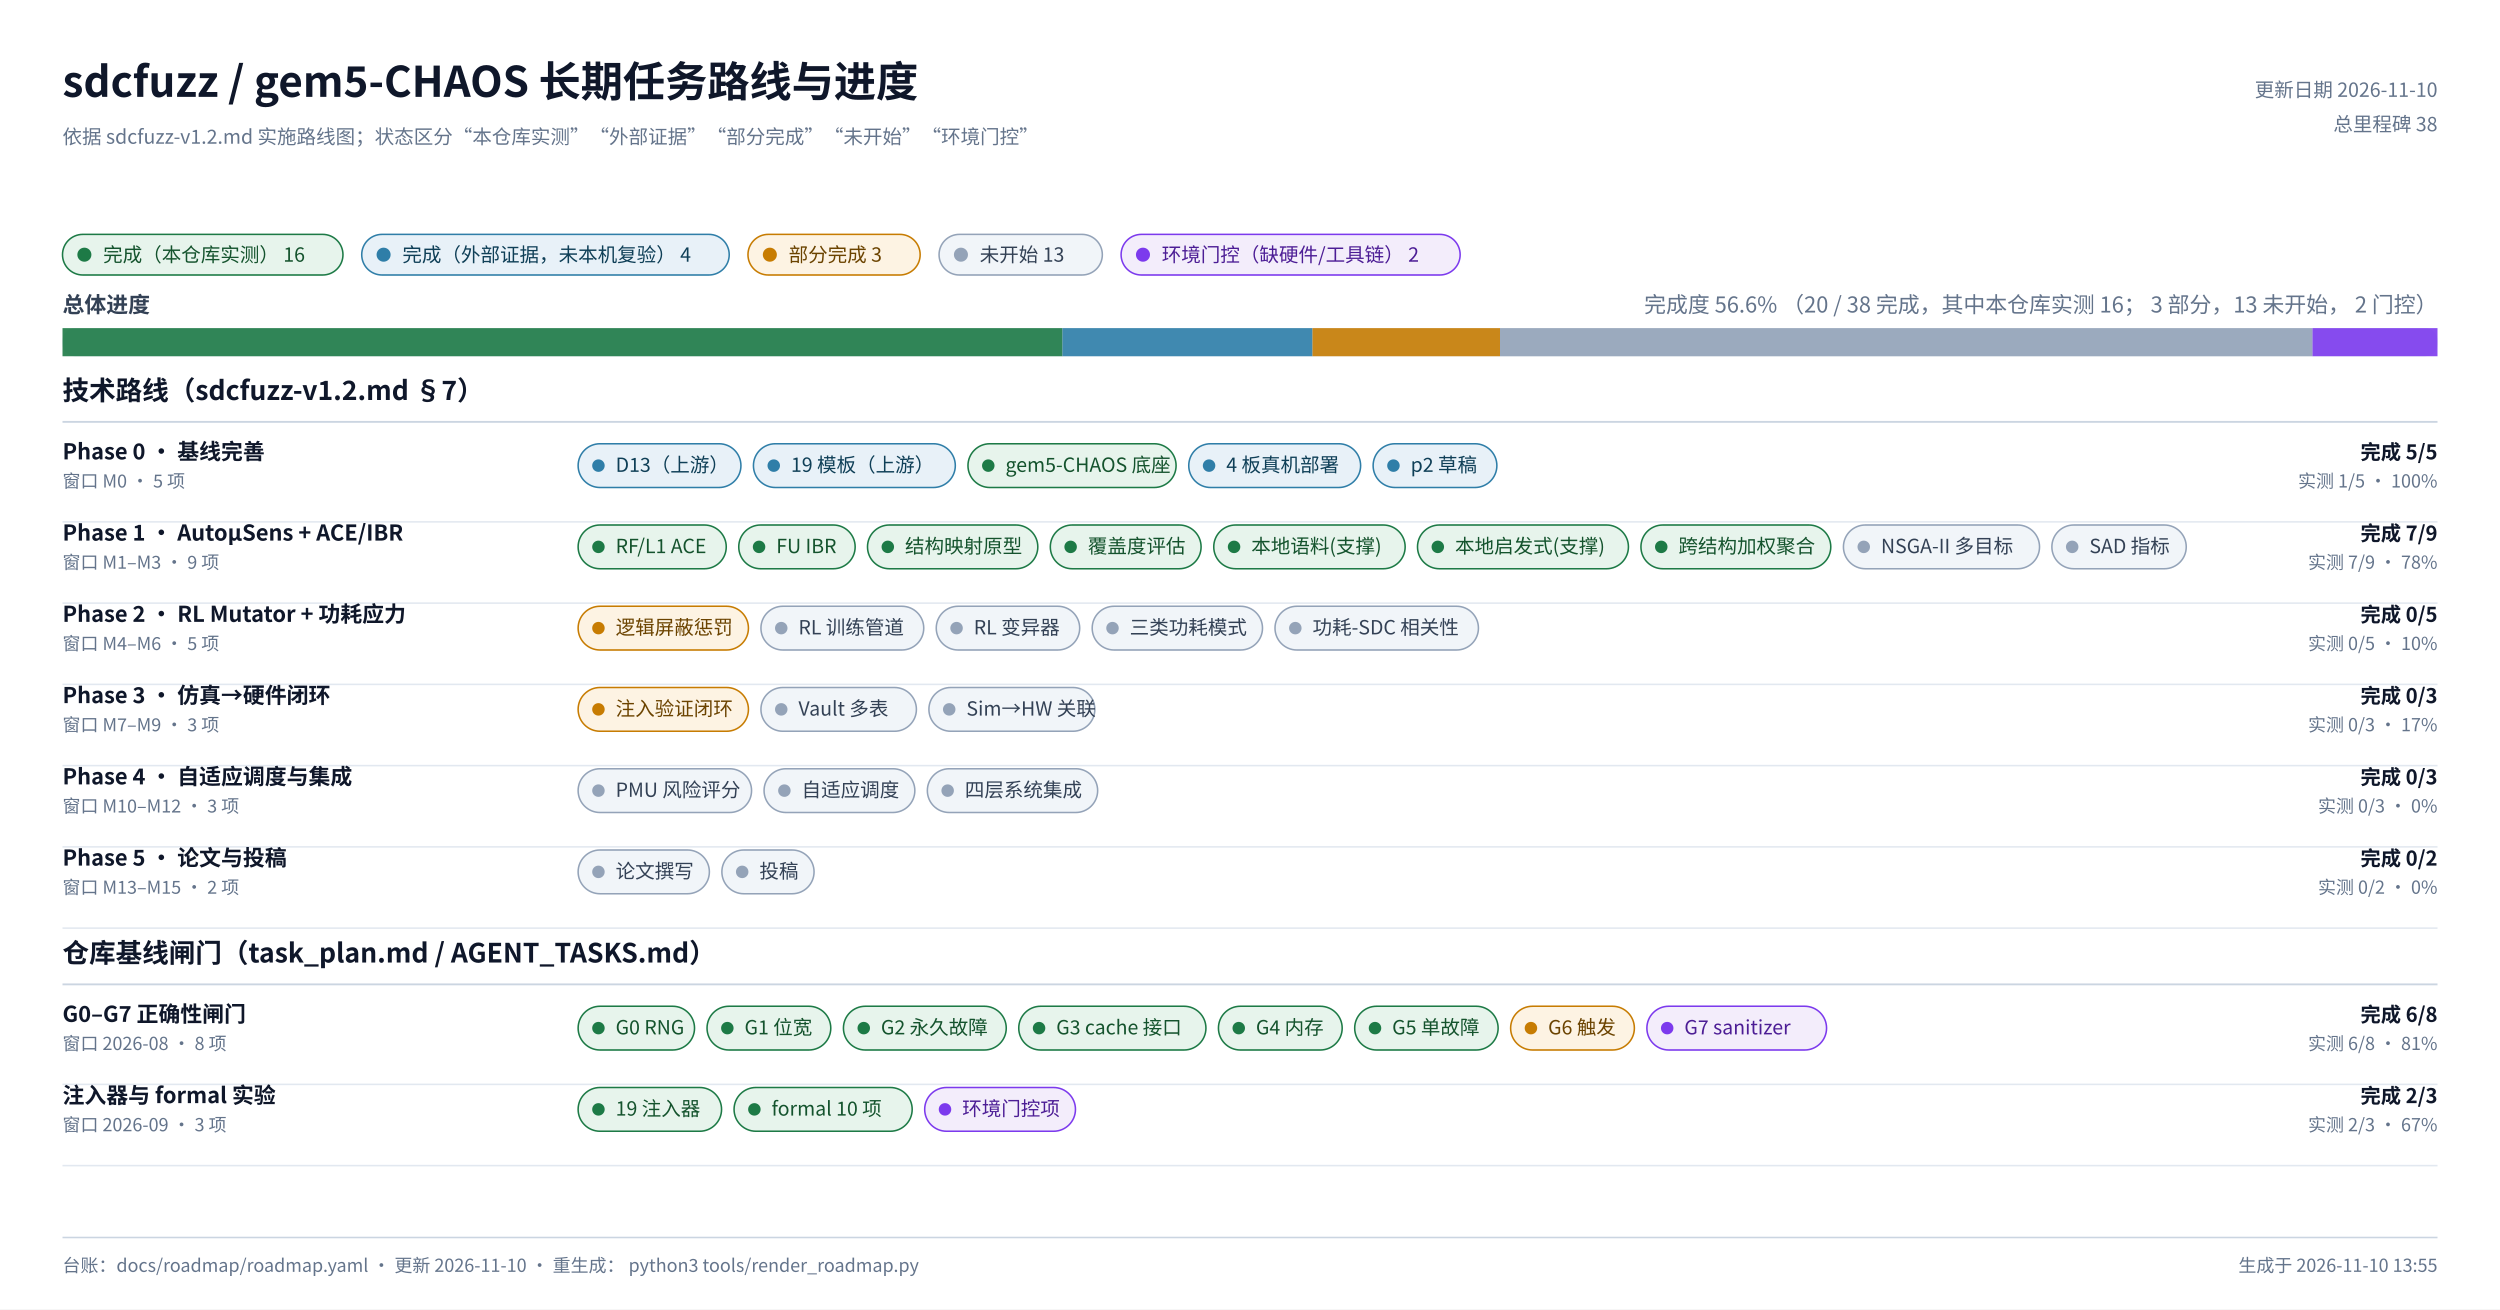
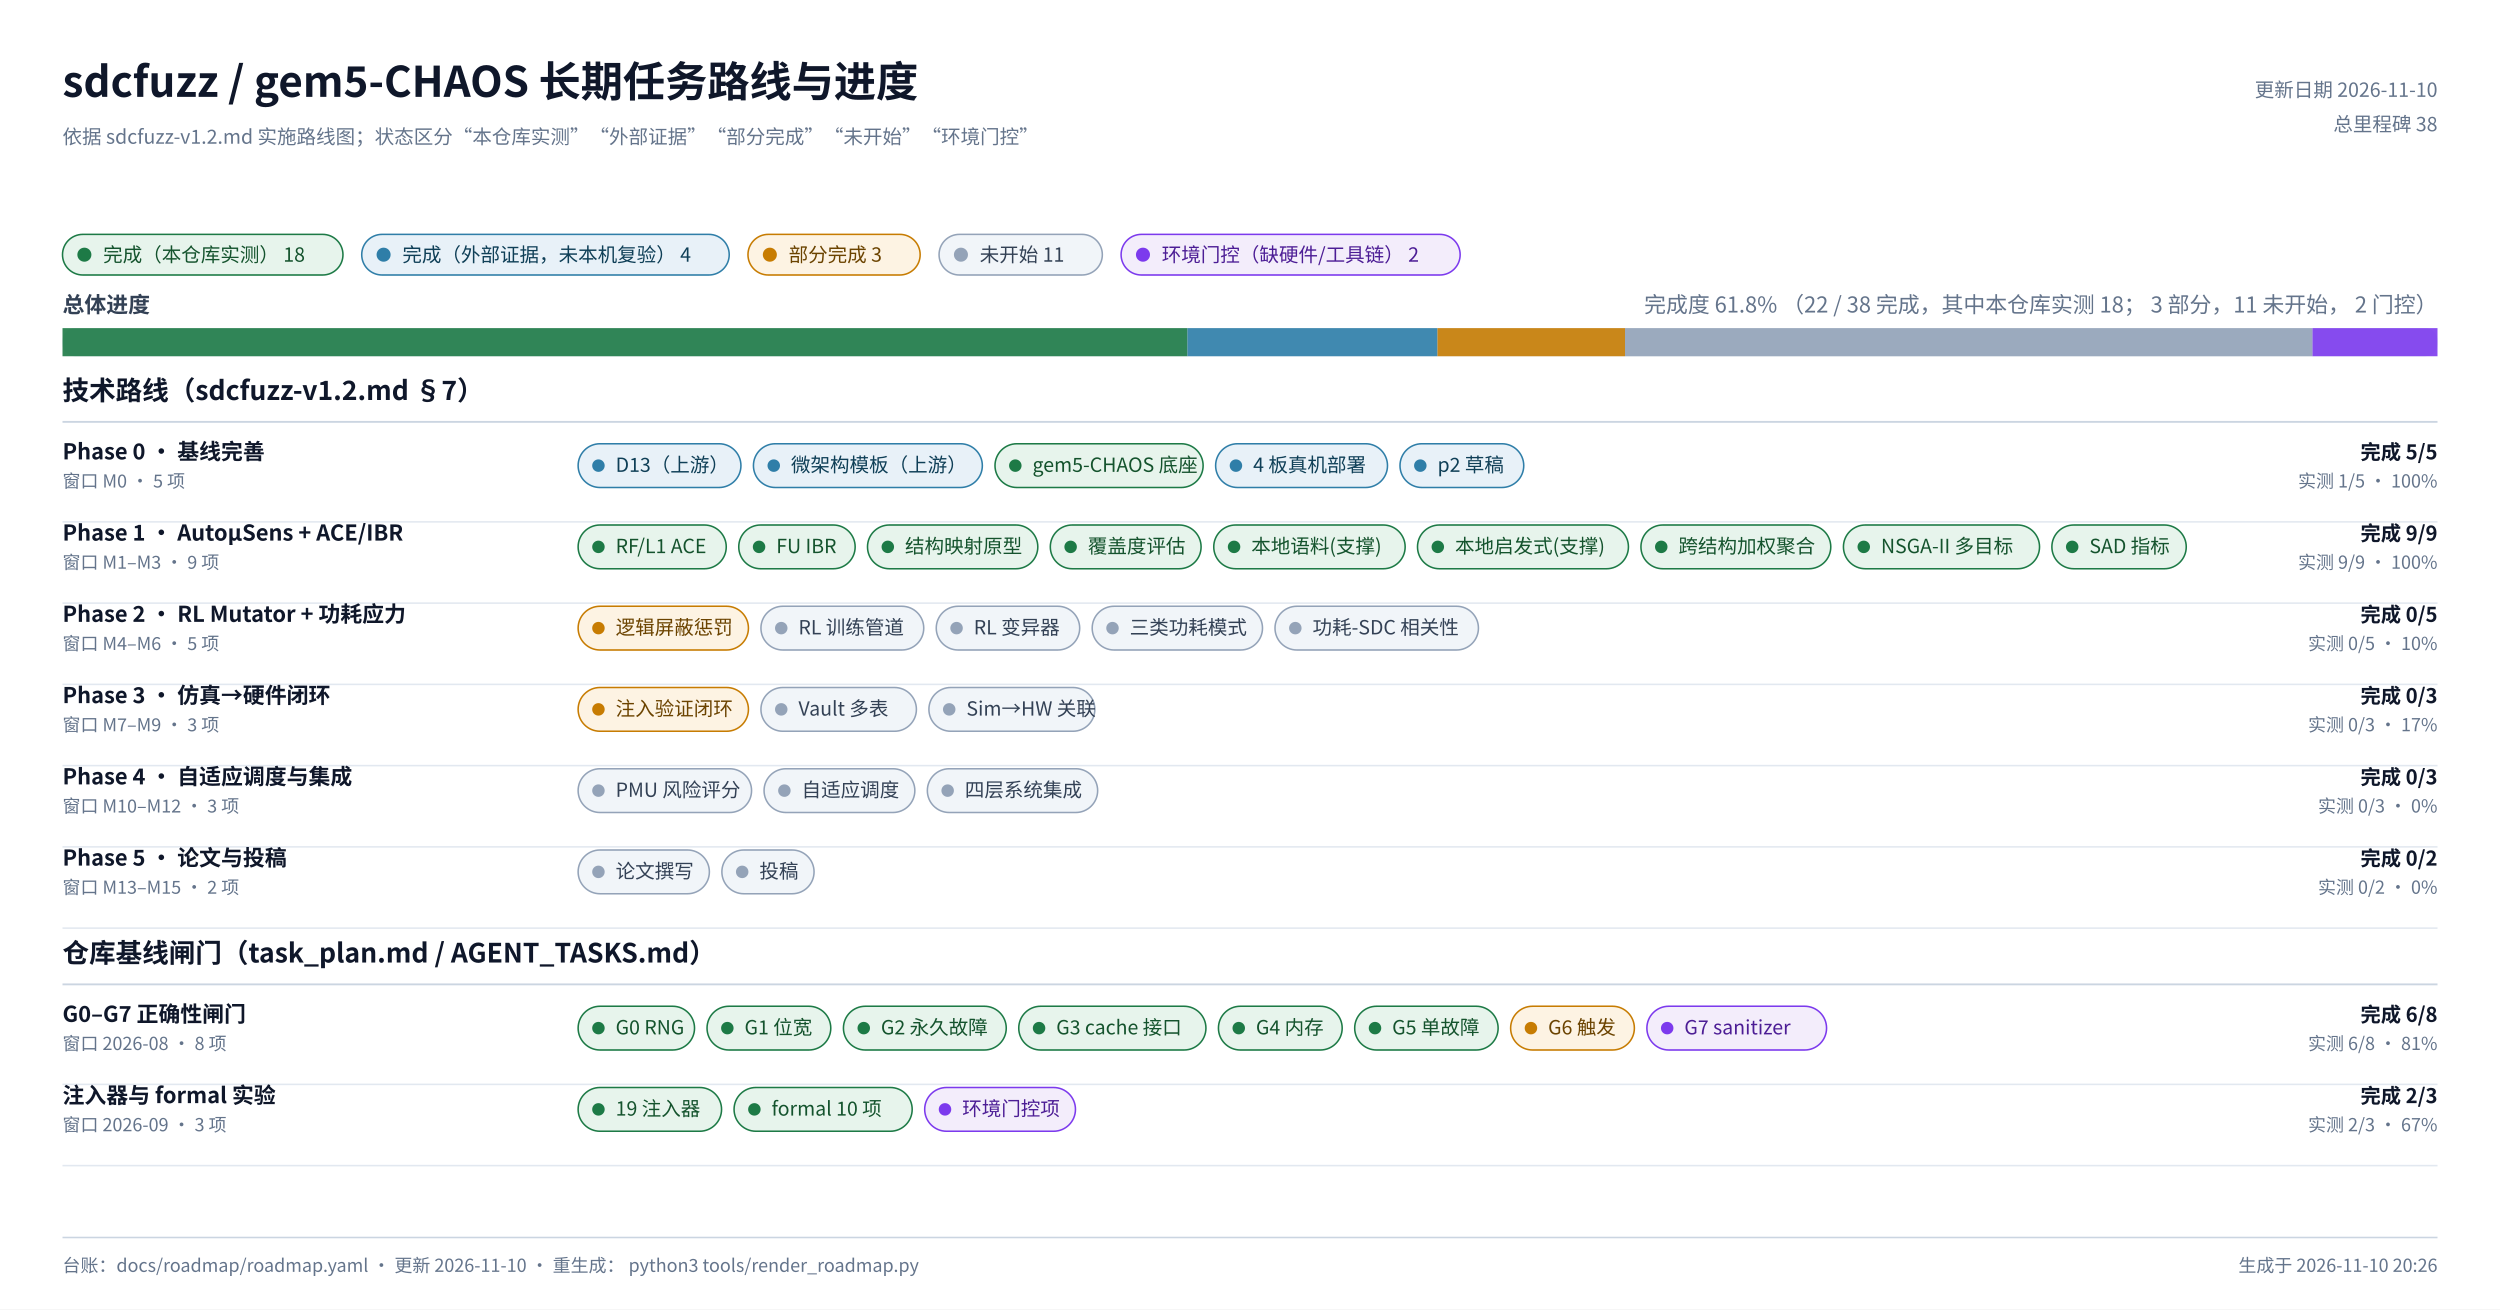
<svg xmlns="http://www.w3.org/2000/svg" width="1600" height="838" viewBox="0 0 1600 838" role="img" aria-label="sdcfuzz 长期任务进度图">
  <rect x="0" y="0" width="1600" height="838" fill="#FFFFFF" />
  <text x="40" y="62" font-size="27" font-family="Microsoft YaHei, Noto Sans CJK SC, Droid Sans Fallback, sans-serif" fill="#0F172A" font-weight="bold">sdcfuzz / gem5-CHAOS 长期任务路线与进度</text>
  <text x="40" y="92" font-size="12.5" font-family="Microsoft YaHei, Noto Sans CJK SC, Droid Sans Fallback, sans-serif" fill="#64748B">
        依据 sdcfuzz-v1.2.md 实施路线图；状态区分“本仓库实测”“外部证据”“部分完成”“未开始”“环境门控”</text>
  <text x="1560" y="62" font-size="12.5" font-family="Microsoft YaHei, Noto Sans CJK SC, Droid Sans Fallback, sans-serif" fill="#64748B" text-anchor="end">更新日期 2026-11-10</text>
  <text x="1560" y="84" font-size="12.5" font-family="Microsoft YaHei, Noto Sans CJK SC, Droid Sans Fallback, sans-serif" fill="#64748B" text-anchor="end">总里程碑 38</text>
  <g>
    <rect x="40.0" y="150" width="179.5" height="26" rx="13" fill="#E7F4EC" stroke="#1D7A46" stroke-width="1" />
    <circle cx="54.0" cy="163" r="4.5" fill="#1D7A46" />
-     <text x="66.0" y="167.5" font-size="12.5" font-family="Microsoft YaHei, Noto Sans CJK SC, Droid Sans Fallback, sans-serif" fill="#14532D">完成（本仓库实测）  16</text>
+     <text x="66.0" y="167.5" font-size="12.5" font-family="Microsoft YaHei, Noto Sans CJK SC, Droid Sans Fallback, sans-serif" fill="#14532D">完成（本仓库实测）  18</text>
  </g>
  <g>
    <rect x="231.5" y="150" width="235.2" height="26" rx="13" fill="#E8F1F8" stroke="#2F7EA8" stroke-width="1" />
    <circle cx="245.5" cy="163" r="4.5" fill="#2F7EA8" />
    <text x="257.5" y="167.5" font-size="12.5" font-family="Microsoft YaHei, Noto Sans CJK SC, Droid Sans Fallback, sans-serif" fill="#0F3F57">完成（外部证据，未本机复验）  4</text>
  </g>
  <g>
    <rect x="478.7" y="150" width="110.2" height="26" rx="13" fill="#FDF3E3" stroke="#C77C02" stroke-width="1" />
    <circle cx="492.7" cy="163" r="4.5" fill="#C77C02" />
    <text x="504.7" y="167.5" font-size="12.5" font-family="Microsoft YaHei, Noto Sans CJK SC, Droid Sans Fallback, sans-serif" fill="#6B4300">部分完成  3</text>
  </g>
  <g>
    <rect x="601.0" y="150" width="104.5" height="26" rx="13" fill="#F1F5F9" stroke="#94A3B8" stroke-width="1" />
    <circle cx="615.0" cy="163" r="4.5" fill="#94A3B8" />
-     <text x="627.0" y="167.5" font-size="12.5" font-family="Microsoft YaHei, Noto Sans CJK SC, Droid Sans Fallback, sans-serif" fill="#334155">未开始  13</text>
+     <text x="627.0" y="167.5" font-size="12.5" font-family="Microsoft YaHei, Noto Sans CJK SC, Droid Sans Fallback, sans-serif" fill="#334155">未开始  11</text>
  </g>
  <g>
    <rect x="717.5" y="150" width="217.0" height="26" rx="13" fill="#F3EDFB" stroke="#7C3AED" stroke-width="1" />
    <circle cx="731.5" cy="163" r="4.5" fill="#7C3AED" />
    <text x="743.5" y="167.5" font-size="12.5" font-family="Microsoft YaHei, Noto Sans CJK SC, Droid Sans Fallback, sans-serif" fill="#4C1D95">环境门控（缺硬件/工具链）  2</text>
  </g>
  <text x="40" y="200" font-size="14" font-family="Microsoft YaHei, Noto Sans CJK SC, Droid Sans Fallback, sans-serif" fill="#334155" font-weight="bold">总体进度</text>
-   <text x="1560" y="200" font-size="14" font-family="Microsoft YaHei, Noto Sans CJK SC, Droid Sans Fallback, sans-serif" fill="#64748B" text-anchor="end">完成度 56.6%
-         （20
+   <text x="1560" y="200" font-size="14" font-family="Microsoft YaHei, Noto Sans CJK SC, Droid Sans Fallback, sans-serif" fill="#64748B" text-anchor="end">完成度 61.8%
+         （22
        / 38 完成，其中本仓库实测
-         16；
-         3 部分，13 未开始，
+         18；
+         3 部分，11 未开始，
        2 门控）</text>
  <rect x="40" y="210" width="1520" height="18" rx="8" fill="#E2E8F0" />
-   <rect x="40.0" y="210" width="640.00" height="18" fill="#1D7A46" opacity="0.9" />
-   <rect x="680.0" y="210" width="160.00" height="18" fill="#2F7EA8" opacity="0.9" />
-   <rect x="840.0" y="210" width="120.00" height="18" fill="#C77C02" opacity="0.9" />
-   <rect x="960.0" y="210" width="520.00" height="18" fill="#94A3B8" opacity="0.9" />
+   <rect x="40.0" y="210" width="720.00" height="18" fill="#1D7A46" opacity="0.9" />
+   <rect x="760.0" y="210" width="160.00" height="18" fill="#2F7EA8" opacity="0.9" />
+   <rect x="920.0" y="210" width="120.00" height="18" fill="#C77C02" opacity="0.9" />
+   <rect x="1040.0" y="210" width="440.00" height="18" fill="#94A3B8" opacity="0.9" />
  <rect x="1480.0" y="210" width="80.00" height="18" fill="#7C3AED" opacity="0.9" />
  <text x="40" y="256" font-size="17" font-family="Microsoft YaHei, Noto Sans CJK SC, Droid Sans Fallback, sans-serif" fill="#0F172A" font-weight="bold">技术路线（sdcfuzz-v1.2.md §7）</text>
  <line x1="40" y1="270" x2="1560" y2="270" stroke="#CBD5E1" stroke-width="1.2" />
  <text x="40" y="294" font-size="14" font-family="Microsoft YaHei, Noto Sans CJK SC, Droid Sans Fallback, sans-serif" fill="#0F172A" font-weight="bold">Phase 0 · 基线完善</text>
  <text x="40" y="312" font-size="11.5" font-family="Microsoft YaHei, Noto Sans CJK SC, Droid Sans Fallback, sans-serif" fill="#64748B">窗口 M0 · 5 项</text>
  <g>
    <rect x="370.0" y="284.0" width="104.2" height="28" rx="14.0" fill="#E8F1F8" stroke="#2F7EA8" stroke-width="1" />
    <circle cx="383.0" cy="298.0" r="4" fill="#2F7EA8" />
    <text x="394.0" y="302.0" font-size="12.5" font-family="Microsoft YaHei, Noto Sans CJK SC, Droid Sans Fallback, sans-serif" fill="#0F3F57">D13（上游）</text>
  </g>
  <g>
-     <rect x="482.2" y="284.0" width="129.2" height="28" rx="14.0" fill="#E8F1F8" stroke="#2F7EA8" stroke-width="1" />
+     <rect x="482.2" y="284.0" width="146.5" height="28" rx="14.0" fill="#E8F1F8" stroke="#2F7EA8" stroke-width="1" />
    <circle cx="495.2" cy="298.0" r="4" fill="#2F7EA8" />
-     <text x="506.2" y="302.0" font-size="12.5" font-family="Microsoft YaHei, Noto Sans CJK SC, Droid Sans Fallback, sans-serif" fill="#0F3F57">19 模板（上游）</text>
-   </g>
-   <g>
-     <rect x="619.5" y="284.0" width="133.2" height="28" rx="14.0" fill="#E7F4EC" stroke="#1D7A46" stroke-width="1" />
-     <circle cx="632.5" cy="298.0" r="4" fill="#1D7A46" />
-     <text x="643.5" y="302.0" font-size="12.5" font-family="Microsoft YaHei, Noto Sans CJK SC, Droid Sans Fallback, sans-serif" fill="#14532D">gem5-CHAOS 底座</text>
-   </g>
-   <g>
-     <rect x="760.8" y="284.0" width="110.0" height="28" rx="14.0" fill="#E8F1F8" stroke="#2F7EA8" stroke-width="1" />
-     <circle cx="773.8" cy="298.0" r="4" fill="#2F7EA8" />
-     <text x="784.8" y="302.0" font-size="12.5" font-family="Microsoft YaHei, Noto Sans CJK SC, Droid Sans Fallback, sans-serif" fill="#0F3F57">4 板真机部署</text>
-   </g>
-   <g>
-     <rect x="878.8" y="284.0" width="79.2" height="28" rx="14.0" fill="#E8F1F8" stroke="#2F7EA8" stroke-width="1" />
-     <circle cx="891.8" cy="298.0" r="4" fill="#2F7EA8" />
-     <text x="902.8" y="302.0" font-size="12.5" font-family="Microsoft YaHei, Noto Sans CJK SC, Droid Sans Fallback, sans-serif" fill="#0F3F57">p2 草稿</text>
+     <text x="506.2" y="302.0" font-size="12.5" font-family="Microsoft YaHei, Noto Sans CJK SC, Droid Sans Fallback, sans-serif" fill="#0F3F57">微架构模板（上游）</text>
+   </g>
+   <g>
+     <rect x="636.8" y="284.0" width="133.2" height="28" rx="14.0" fill="#E7F4EC" stroke="#1D7A46" stroke-width="1" />
+     <circle cx="649.8" cy="298.0" r="4" fill="#1D7A46" />
+     <text x="660.8" y="302.0" font-size="12.5" font-family="Microsoft YaHei, Noto Sans CJK SC, Droid Sans Fallback, sans-serif" fill="#14532D">gem5-CHAOS 底座</text>
+   </g>
+   <g>
+     <rect x="778.0" y="284.0" width="110.0" height="28" rx="14.0" fill="#E8F1F8" stroke="#2F7EA8" stroke-width="1" />
+     <circle cx="791.0" cy="298.0" r="4" fill="#2F7EA8" />
+     <text x="802.0" y="302.0" font-size="12.5" font-family="Microsoft YaHei, Noto Sans CJK SC, Droid Sans Fallback, sans-serif" fill="#0F3F57">4 板真机部署</text>
+   </g>
+   <g>
+     <rect x="896.0" y="284.0" width="79.2" height="28" rx="14.0" fill="#E8F1F8" stroke="#2F7EA8" stroke-width="1" />
+     <circle cx="909.0" cy="298.0" r="4" fill="#2F7EA8" />
+     <text x="920.0" y="302.0" font-size="12.5" font-family="Microsoft YaHei, Noto Sans CJK SC, Droid Sans Fallback, sans-serif" fill="#0F3F57">p2 草稿</text>
  </g>
  <text x="1560" y="294" font-size="13" font-family="Microsoft YaHei, Noto Sans CJK SC, Droid Sans Fallback, sans-serif" fill="#0F172A" font-weight="bold" text-anchor="end">完成 5/5</text>
  <text x="1560" y="312" font-size="11.5" font-family="Microsoft YaHei, Noto Sans CJK SC, Droid Sans Fallback, sans-serif" fill="#64748B" text-anchor="end">实测 1/5 · 100%</text>
  <line x1="40" y1="334" x2="1560" y2="334" stroke="#E2E8F0" stroke-width="1" />
  <text x="40" y="346" font-size="14" font-family="Microsoft YaHei, Noto Sans CJK SC, Droid Sans Fallback, sans-serif" fill="#0F172A" font-weight="bold">Phase 1 · AutoµSens + ACE/IBR</text>
  <text x="40" y="364" font-size="11.5" font-family="Microsoft YaHei, Noto Sans CJK SC, Droid Sans Fallback, sans-serif" fill="#64748B">窗口 M1–M3 · 9 项</text>
  <g>
    <rect x="370.0" y="336.0" width="94.8" height="28" rx="14.0" fill="#E7F4EC" stroke="#1D7A46" stroke-width="1" />
    <circle cx="383.0" cy="350.0" r="4" fill="#1D7A46" />
    <text x="394.0" y="354.0" font-size="12.5" font-family="Microsoft YaHei, Noto Sans CJK SC, Droid Sans Fallback, sans-serif" fill="#14532D">RF/L1 ACE</text>
  </g>
  <g>
    <rect x="472.8" y="336.0" width="74.5" height="28" rx="14.0" fill="#E7F4EC" stroke="#1D7A46" stroke-width="1" />
    <circle cx="485.8" cy="350.0" r="4" fill="#1D7A46" />
    <text x="496.8" y="354.0" font-size="12.5" font-family="Microsoft YaHei, Noto Sans CJK SC, Droid Sans Fallback, sans-serif" fill="#14532D">FU IBR</text>
  </g>
  <g>
    <rect x="555.2" y="336.0" width="109.0" height="28" rx="14.0" fill="#E7F4EC" stroke="#1D7A46" stroke-width="1" />
    <circle cx="568.2" cy="350.0" r="4" fill="#1D7A46" />
    <text x="579.2" y="354.0" font-size="12.5" font-family="Microsoft YaHei, Noto Sans CJK SC, Droid Sans Fallback, sans-serif" fill="#14532D">结构映射原型</text>
  </g>
  <g>
    <rect x="672.2" y="336.0" width="96.5" height="28" rx="14.0" fill="#E7F4EC" stroke="#1D7A46" stroke-width="1" />
    <circle cx="685.2" cy="350.0" r="4" fill="#1D7A46" />
    <text x="696.2" y="354.0" font-size="12.5" font-family="Microsoft YaHei, Noto Sans CJK SC, Droid Sans Fallback, sans-serif" fill="#14532D">覆盖度评估</text>
  </g>
  <g>
    <rect x="776.8" y="336.0" width="122.5" height="28" rx="14.0" fill="#E7F4EC" stroke="#1D7A46" stroke-width="1" />
    <circle cx="789.8" cy="350.0" r="4" fill="#1D7A46" />
    <text x="800.8" y="354.0" font-size="12.5" font-family="Microsoft YaHei, Noto Sans CJK SC, Droid Sans Fallback, sans-serif" fill="#14532D">本地语料(支撑)</text>
  </g>
  <g>
    <rect x="907.2" y="336.0" width="135.0" height="28" rx="14.0" fill="#E7F4EC" stroke="#1D7A46" stroke-width="1" />
    <circle cx="920.2" cy="350.0" r="4" fill="#1D7A46" />
    <text x="931.2" y="354.0" font-size="12.5" font-family="Microsoft YaHei, Noto Sans CJK SC, Droid Sans Fallback, sans-serif" fill="#14532D">本地启发式(支撑)</text>
  </g>
  <g>
    <rect x="1050.2" y="336.0" width="121.5" height="28" rx="14.0" fill="#E7F4EC" stroke="#1D7A46" stroke-width="1" />
    <circle cx="1063.2" cy="350.0" r="4" fill="#1D7A46" />
    <text x="1074.2" y="354.0" font-size="12.5" font-family="Microsoft YaHei, Noto Sans CJK SC, Droid Sans Fallback, sans-serif" fill="#14532D">跨结构加权聚合</text>
  </g>
  <g>
-     <rect x="1179.8" y="336.0" width="125.5" height="28" rx="14.0" fill="#F1F5F9" stroke="#94A3B8" stroke-width="1" />
-     <circle cx="1192.8" cy="350.0" r="4" fill="#94A3B8" />
-     <text x="1203.8" y="354.0" font-size="12.5" font-family="Microsoft YaHei, Noto Sans CJK SC, Droid Sans Fallback, sans-serif" fill="#334155">NSGA-II 多目标</text>
-   </g>
-   <g>
-     <rect x="1313.2" y="336.0" width="86.0" height="28" rx="14.0" fill="#F1F5F9" stroke="#94A3B8" stroke-width="1" />
-     <circle cx="1326.2" cy="350.0" r="4" fill="#94A3B8" />
-     <text x="1337.2" y="354.0" font-size="12.5" font-family="Microsoft YaHei, Noto Sans CJK SC, Droid Sans Fallback, sans-serif" fill="#334155">SAD 指标</text>
-   </g>
-   <text x="1560" y="346" font-size="13" font-family="Microsoft YaHei, Noto Sans CJK SC, Droid Sans Fallback, sans-serif" fill="#0F172A" font-weight="bold" text-anchor="end">完成 7/9</text>
-   <text x="1560" y="364" font-size="11.5" font-family="Microsoft YaHei, Noto Sans CJK SC, Droid Sans Fallback, sans-serif" fill="#64748B" text-anchor="end">实测 7/9 · 78%</text>
+     <rect x="1179.8" y="336.0" width="125.5" height="28" rx="14.0" fill="#E7F4EC" stroke="#1D7A46" stroke-width="1" />
+     <circle cx="1192.8" cy="350.0" r="4" fill="#1D7A46" />
+     <text x="1203.8" y="354.0" font-size="12.5" font-family="Microsoft YaHei, Noto Sans CJK SC, Droid Sans Fallback, sans-serif" fill="#14532D">NSGA-II 多目标</text>
+   </g>
+   <g>
+     <rect x="1313.2" y="336.0" width="86.0" height="28" rx="14.0" fill="#E7F4EC" stroke="#1D7A46" stroke-width="1" />
+     <circle cx="1326.2" cy="350.0" r="4" fill="#1D7A46" />
+     <text x="1337.2" y="354.0" font-size="12.5" font-family="Microsoft YaHei, Noto Sans CJK SC, Droid Sans Fallback, sans-serif" fill="#14532D">SAD 指标</text>
+   </g>
+   <text x="1560" y="346" font-size="13" font-family="Microsoft YaHei, Noto Sans CJK SC, Droid Sans Fallback, sans-serif" fill="#0F172A" font-weight="bold" text-anchor="end">完成 9/9</text>
+   <text x="1560" y="364" font-size="11.5" font-family="Microsoft YaHei, Noto Sans CJK SC, Droid Sans Fallback, sans-serif" fill="#64748B" text-anchor="end">实测 9/9 · 100%</text>
  <line x1="40" y1="386" x2="1560" y2="386" stroke="#E2E8F0" stroke-width="1" />
  <text x="40" y="398" font-size="14" font-family="Microsoft YaHei, Noto Sans CJK SC, Droid Sans Fallback, sans-serif" fill="#0F172A" font-weight="bold">Phase 2 · RL Mutator + 功耗应力</text>
  <text x="40" y="416" font-size="11.5" font-family="Microsoft YaHei, Noto Sans CJK SC, Droid Sans Fallback, sans-serif" fill="#64748B">窗口 M4–M6 · 5 项</text>
  <g>
    <rect x="370.0" y="388.0" width="109.0" height="28" rx="14.0" fill="#FDF3E3" stroke="#C77C02" stroke-width="1" />
    <circle cx="383.0" cy="402.0" r="4" fill="#C77C02" />
    <text x="394.0" y="406.0" font-size="12.5" font-family="Microsoft YaHei, Noto Sans CJK SC, Droid Sans Fallback, sans-serif" fill="#6B4300">逻辑屏蔽惩罚</text>
  </g>
  <g>
    <rect x="487.0" y="388.0" width="104.2" height="28" rx="14.0" fill="#F1F5F9" stroke="#94A3B8" stroke-width="1" />
    <circle cx="500.0" cy="402.0" r="4" fill="#94A3B8" />
    <text x="511.0" y="406.0" font-size="12.5" font-family="Microsoft YaHei, Noto Sans CJK SC, Droid Sans Fallback, sans-serif" fill="#334155">RL 训练管道</text>
  </g>
  <g>
    <rect x="599.2" y="388.0" width="91.8" height="28" rx="14.0" fill="#F1F5F9" stroke="#94A3B8" stroke-width="1" />
    <circle cx="612.2" cy="402.0" r="4" fill="#94A3B8" />
    <text x="623.2" y="406.0" font-size="12.5" font-family="Microsoft YaHei, Noto Sans CJK SC, Droid Sans Fallback, sans-serif" fill="#334155">RL 变异器</text>
  </g>
  <g>
    <rect x="699.0" y="388.0" width="109.0" height="28" rx="14.0" fill="#F1F5F9" stroke="#94A3B8" stroke-width="1" />
    <circle cx="712.0" cy="402.0" r="4" fill="#94A3B8" />
    <text x="723.0" y="406.0" font-size="12.5" font-family="Microsoft YaHei, Noto Sans CJK SC, Droid Sans Fallback, sans-serif" fill="#334155">三类功耗模式</text>
  </g>
  <g>
    <rect x="816.0" y="388.0" width="130.2" height="28" rx="14.0" fill="#F1F5F9" stroke="#94A3B8" stroke-width="1" />
    <circle cx="829.0" cy="402.0" r="4" fill="#94A3B8" />
    <text x="840.0" y="406.0" font-size="12.5" font-family="Microsoft YaHei, Noto Sans CJK SC, Droid Sans Fallback, sans-serif" fill="#334155">功耗-SDC 相关性</text>
  </g>
  <text x="1560" y="398" font-size="13" font-family="Microsoft YaHei, Noto Sans CJK SC, Droid Sans Fallback, sans-serif" fill="#0F172A" font-weight="bold" text-anchor="end">完成 0/5</text>
  <text x="1560" y="416" font-size="11.5" font-family="Microsoft YaHei, Noto Sans CJK SC, Droid Sans Fallback, sans-serif" fill="#64748B" text-anchor="end">实测 0/5 · 10%</text>
  <line x1="40" y1="438" x2="1560" y2="438" stroke="#E2E8F0" stroke-width="1" />
  <text x="40" y="450" font-size="14" font-family="Microsoft YaHei, Noto Sans CJK SC, Droid Sans Fallback, sans-serif" fill="#0F172A" font-weight="bold">Phase 3 · 仿真→硬件闭环</text>
  <text x="40" y="468" font-size="11.5" font-family="Microsoft YaHei, Noto Sans CJK SC, Droid Sans Fallback, sans-serif" fill="#64748B">窗口 M7–M9 · 3 项</text>
  <g>
    <rect x="370.0" y="440.0" width="109.0" height="28" rx="14.0" fill="#FDF3E3" stroke="#C77C02" stroke-width="1" />
    <circle cx="383.0" cy="454.0" r="4" fill="#C77C02" />
    <text x="394.0" y="458.0" font-size="12.5" font-family="Microsoft YaHei, Noto Sans CJK SC, Droid Sans Fallback, sans-serif" fill="#6B4300">注入验证闭环</text>
  </g>
  <g>
    <rect x="487.0" y="440.0" width="99.5" height="28" rx="14.0" fill="#F1F5F9" stroke="#94A3B8" stroke-width="1" />
    <circle cx="500.0" cy="454.0" r="4" fill="#94A3B8" />
    <text x="511.0" y="458.0" font-size="12.5" font-family="Microsoft YaHei, Noto Sans CJK SC, Droid Sans Fallback, sans-serif" fill="#334155">Vault 多表</text>
  </g>
  <g>
    <rect x="594.5" y="440.0" width="106.2" height="28" rx="14.0" fill="#F1F5F9" stroke="#94A3B8" stroke-width="1" />
    <circle cx="607.5" cy="454.0" r="4" fill="#94A3B8" />
    <text x="618.5" y="458.0" font-size="12.5" font-family="Microsoft YaHei, Noto Sans CJK SC, Droid Sans Fallback, sans-serif" fill="#334155">Sim→HW 关联</text>
  </g>
  <text x="1560" y="450" font-size="13" font-family="Microsoft YaHei, Noto Sans CJK SC, Droid Sans Fallback, sans-serif" fill="#0F172A" font-weight="bold" text-anchor="end">完成 0/3</text>
  <text x="1560" y="468" font-size="11.5" font-family="Microsoft YaHei, Noto Sans CJK SC, Droid Sans Fallback, sans-serif" fill="#64748B" text-anchor="end">实测 0/3 · 17%</text>
  <line x1="40" y1="490" x2="1560" y2="490" stroke="#E2E8F0" stroke-width="1" />
  <text x="40" y="502" font-size="14" font-family="Microsoft YaHei, Noto Sans CJK SC, Droid Sans Fallback, sans-serif" fill="#0F172A" font-weight="bold">Phase 4 · 自适应调度与集成</text>
  <text x="40" y="520" font-size="11.5" font-family="Microsoft YaHei, Noto Sans CJK SC, Droid Sans Fallback, sans-serif" fill="#64748B">窗口 M10–M12 · 3 项</text>
  <g>
    <rect x="370.0" y="492.0" width="111.0" height="28" rx="14.0" fill="#F1F5F9" stroke="#94A3B8" stroke-width="1" />
    <circle cx="383.0" cy="506.0" r="4" fill="#94A3B8" />
    <text x="394.0" y="510.0" font-size="12.5" font-family="Microsoft YaHei, Noto Sans CJK SC, Droid Sans Fallback, sans-serif" fill="#334155">PMU 风险评分</text>
  </g>
  <g>
    <rect x="489.0" y="492.0" width="96.5" height="28" rx="14.0" fill="#F1F5F9" stroke="#94A3B8" stroke-width="1" />
    <circle cx="502.0" cy="506.0" r="4" fill="#94A3B8" />
    <text x="513.0" y="510.0" font-size="12.5" font-family="Microsoft YaHei, Noto Sans CJK SC, Droid Sans Fallback, sans-serif" fill="#334155">自适应调度</text>
  </g>
  <g>
    <rect x="593.5" y="492.0" width="109.0" height="28" rx="14.0" fill="#F1F5F9" stroke="#94A3B8" stroke-width="1" />
    <circle cx="606.5" cy="506.0" r="4" fill="#94A3B8" />
    <text x="617.5" y="510.0" font-size="12.5" font-family="Microsoft YaHei, Noto Sans CJK SC, Droid Sans Fallback, sans-serif" fill="#334155">四层系统集成</text>
  </g>
  <text x="1560" y="502" font-size="13" font-family="Microsoft YaHei, Noto Sans CJK SC, Droid Sans Fallback, sans-serif" fill="#0F172A" font-weight="bold" text-anchor="end">完成 0/3</text>
  <text x="1560" y="520" font-size="11.5" font-family="Microsoft YaHei, Noto Sans CJK SC, Droid Sans Fallback, sans-serif" fill="#64748B" text-anchor="end">实测 0/3 · 0%</text>
  <line x1="40" y1="542" x2="1560" y2="542" stroke="#E2E8F0" stroke-width="1" />
  <text x="40" y="554" font-size="14" font-family="Microsoft YaHei, Noto Sans CJK SC, Droid Sans Fallback, sans-serif" fill="#0F172A" font-weight="bold">Phase 5 · 论文与投稿</text>
  <text x="40" y="572" font-size="11.5" font-family="Microsoft YaHei, Noto Sans CJK SC, Droid Sans Fallback, sans-serif" fill="#64748B">窗口 M13–M15 · 2 项</text>
  <g>
    <rect x="370.0" y="544.0" width="84.0" height="28" rx="14.0" fill="#F1F5F9" stroke="#94A3B8" stroke-width="1" />
    <circle cx="383.0" cy="558.0" r="4" fill="#94A3B8" />
    <text x="394.0" y="562.0" font-size="12.5" font-family="Microsoft YaHei, Noto Sans CJK SC, Droid Sans Fallback, sans-serif" fill="#334155">论文撰写</text>
  </g>
  <g>
    <rect x="462.0" y="544.0" width="59.0" height="28" rx="14.0" fill="#F1F5F9" stroke="#94A3B8" stroke-width="1" />
    <circle cx="475.0" cy="558.0" r="4" fill="#94A3B8" />
    <text x="486.0" y="562.0" font-size="12.5" font-family="Microsoft YaHei, Noto Sans CJK SC, Droid Sans Fallback, sans-serif" fill="#334155">投稿</text>
  </g>
  <text x="1560" y="554" font-size="13" font-family="Microsoft YaHei, Noto Sans CJK SC, Droid Sans Fallback, sans-serif" fill="#0F172A" font-weight="bold" text-anchor="end">完成 0/2</text>
  <text x="1560" y="572" font-size="11.5" font-family="Microsoft YaHei, Noto Sans CJK SC, Droid Sans Fallback, sans-serif" fill="#64748B" text-anchor="end">实测 0/2 · 0%</text>
  <line x1="40" y1="594" x2="1560" y2="594" stroke="#E2E8F0" stroke-width="1" />
  <text x="40" y="616" font-size="17" font-family="Microsoft YaHei, Noto Sans CJK SC, Droid Sans Fallback, sans-serif" fill="#0F172A" font-weight="bold">仓库基线闸门（task_plan.md / AGENT_TASKS.md）</text>
  <line x1="40" y1="630" x2="1560" y2="630" stroke="#CBD5E1" stroke-width="1.2" />
  <text x="40" y="654" font-size="14" font-family="Microsoft YaHei, Noto Sans CJK SC, Droid Sans Fallback, sans-serif" fill="#0F172A" font-weight="bold">G0–G7 正确性闸门</text>
  <text x="40" y="672" font-size="11.5" font-family="Microsoft YaHei, Noto Sans CJK SC, Droid Sans Fallback, sans-serif" fill="#64748B">窗口 2026-08 · 8 项</text>
  <g>
    <rect x="370.0" y="644.0" width="74.5" height="28" rx="14.0" fill="#E7F4EC" stroke="#1D7A46" stroke-width="1" />
    <circle cx="383.0" cy="658.0" r="4" fill="#1D7A46" />
    <text x="394.0" y="662.0" font-size="12.5" font-family="Microsoft YaHei, Noto Sans CJK SC, Droid Sans Fallback, sans-serif" fill="#14532D">G0 RNG</text>
  </g>
  <g>
    <rect x="452.5" y="644.0" width="79.2" height="28" rx="14.0" fill="#E7F4EC" stroke="#1D7A46" stroke-width="1" />
    <circle cx="465.5" cy="658.0" r="4" fill="#1D7A46" />
    <text x="476.5" y="662.0" font-size="12.5" font-family="Microsoft YaHei, Noto Sans CJK SC, Droid Sans Fallback, sans-serif" fill="#14532D">G1 位宽</text>
  </g>
  <g>
    <rect x="539.8" y="644.0" width="104.2" height="28" rx="14.0" fill="#E7F4EC" stroke="#1D7A46" stroke-width="1" />
    <circle cx="552.8" cy="658.0" r="4" fill="#1D7A46" />
    <text x="563.8" y="662.0" font-size="12.5" font-family="Microsoft YaHei, Noto Sans CJK SC, Droid Sans Fallback, sans-serif" fill="#14532D">G2 永久故障</text>
  </g>
  <g>
    <rect x="652.0" y="644.0" width="119.8" height="28" rx="14.0" fill="#E7F4EC" stroke="#1D7A46" stroke-width="1" />
    <circle cx="665.0" cy="658.0" r="4" fill="#1D7A46" />
    <text x="676.0" y="662.0" font-size="12.5" font-family="Microsoft YaHei, Noto Sans CJK SC, Droid Sans Fallback, sans-serif" fill="#14532D">G3 cache 接口</text>
  </g>
  <g>
    <rect x="779.8" y="644.0" width="79.2" height="28" rx="14.0" fill="#E7F4EC" stroke="#1D7A46" stroke-width="1" />
    <circle cx="792.8" cy="658.0" r="4" fill="#1D7A46" />
    <text x="803.8" y="662.0" font-size="12.5" font-family="Microsoft YaHei, Noto Sans CJK SC, Droid Sans Fallback, sans-serif" fill="#14532D">G4 内存</text>
  </g>
  <g>
    <rect x="867.0" y="644.0" width="91.8" height="28" rx="14.0" fill="#E7F4EC" stroke="#1D7A46" stroke-width="1" />
    <circle cx="880.0" cy="658.0" r="4" fill="#1D7A46" />
    <text x="891.0" y="662.0" font-size="12.5" font-family="Microsoft YaHei, Noto Sans CJK SC, Droid Sans Fallback, sans-serif" fill="#14532D">G5 单故障</text>
  </g>
  <g>
    <rect x="966.8" y="644.0" width="79.2" height="28" rx="14.0" fill="#FDF3E3" stroke="#C77C02" stroke-width="1" />
    <circle cx="979.8" cy="658.0" r="4" fill="#C77C02" />
    <text x="990.8" y="662.0" font-size="12.5" font-family="Microsoft YaHei, Noto Sans CJK SC, Droid Sans Fallback, sans-serif" fill="#6B4300">G6 触发</text>
  </g>
  <g>
    <rect x="1054.0" y="644.0" width="115.0" height="28" rx="14.0" fill="#F3EDFB" stroke="#7C3AED" stroke-width="1" />
    <circle cx="1067.0" cy="658.0" r="4" fill="#7C3AED" />
    <text x="1078.0" y="662.0" font-size="12.5" font-family="Microsoft YaHei, Noto Sans CJK SC, Droid Sans Fallback, sans-serif" fill="#4C1D95">G7 sanitizer</text>
  </g>
  <text x="1560" y="654" font-size="13" font-family="Microsoft YaHei, Noto Sans CJK SC, Droid Sans Fallback, sans-serif" fill="#0F172A" font-weight="bold" text-anchor="end">完成 6/8</text>
  <text x="1560" y="672" font-size="11.5" font-family="Microsoft YaHei, Noto Sans CJK SC, Droid Sans Fallback, sans-serif" fill="#64748B" text-anchor="end">实测 6/8 · 81%</text>
  <line x1="40" y1="694" x2="1560" y2="694" stroke="#E2E8F0" stroke-width="1" />
  <text x="40" y="706" font-size="14" font-family="Microsoft YaHei, Noto Sans CJK SC, Droid Sans Fallback, sans-serif" fill="#0F172A" font-weight="bold">注入器与 formal 实验</text>
  <text x="40" y="724" font-size="11.5" font-family="Microsoft YaHei, Noto Sans CJK SC, Droid Sans Fallback, sans-serif" fill="#64748B">窗口 2026-09 · 3 项</text>
  <g>
    <rect x="370.0" y="696.0" width="91.8" height="28" rx="14.0" fill="#E7F4EC" stroke="#1D7A46" stroke-width="1" />
    <circle cx="383.0" cy="710.0" r="4" fill="#1D7A46" />
    <text x="394.0" y="714.0" font-size="12.5" font-family="Microsoft YaHei, Noto Sans CJK SC, Droid Sans Fallback, sans-serif" fill="#14532D">19 注入器</text>
  </g>
  <g>
    <rect x="469.8" y="696.0" width="114.0" height="28" rx="14.0" fill="#E7F4EC" stroke="#1D7A46" stroke-width="1" />
    <circle cx="482.8" cy="710.0" r="4" fill="#1D7A46" />
    <text x="493.8" y="714.0" font-size="12.5" font-family="Microsoft YaHei, Noto Sans CJK SC, Droid Sans Fallback, sans-serif" fill="#14532D">formal 10 项</text>
  </g>
  <g>
    <rect x="591.8" y="696.0" width="96.5" height="28" rx="14.0" fill="#F3EDFB" stroke="#7C3AED" stroke-width="1" />
    <circle cx="604.8" cy="710.0" r="4" fill="#7C3AED" />
    <text x="615.8" y="714.0" font-size="12.5" font-family="Microsoft YaHei, Noto Sans CJK SC, Droid Sans Fallback, sans-serif" fill="#4C1D95">环境门控项</text>
  </g>
  <text x="1560" y="706" font-size="13" font-family="Microsoft YaHei, Noto Sans CJK SC, Droid Sans Fallback, sans-serif" fill="#0F172A" font-weight="bold" text-anchor="end">完成 2/3</text>
  <text x="1560" y="724" font-size="11.5" font-family="Microsoft YaHei, Noto Sans CJK SC, Droid Sans Fallback, sans-serif" fill="#64748B" text-anchor="end">实测 2/3 · 67%</text>
  <line x1="40" y1="746" x2="1560" y2="746" stroke="#E2E8F0" stroke-width="1" />
  <line x1="40" y1="792" x2="1560" y2="792" stroke="#CBD5E1" stroke-width="1" />
  <text x="40" y="814" font-size="11.5" font-family="Microsoft YaHei, Noto Sans CJK SC, Droid Sans Fallback, sans-serif" fill="#64748B">台账：docs/roadmap/roadmap.yaml · 更新 2026-11-10 · 重生成：
        python3 tools/render_roadmap.py</text>
  <text x="1560" y="814" font-size="11.5" font-family="Microsoft YaHei, Noto Sans CJK SC, Droid Sans Fallback, sans-serif" fill="#64748B" text-anchor="end">生成于
-         2026-11-10 13:55</text>
+         2026-11-10 20:26</text>
</svg>
